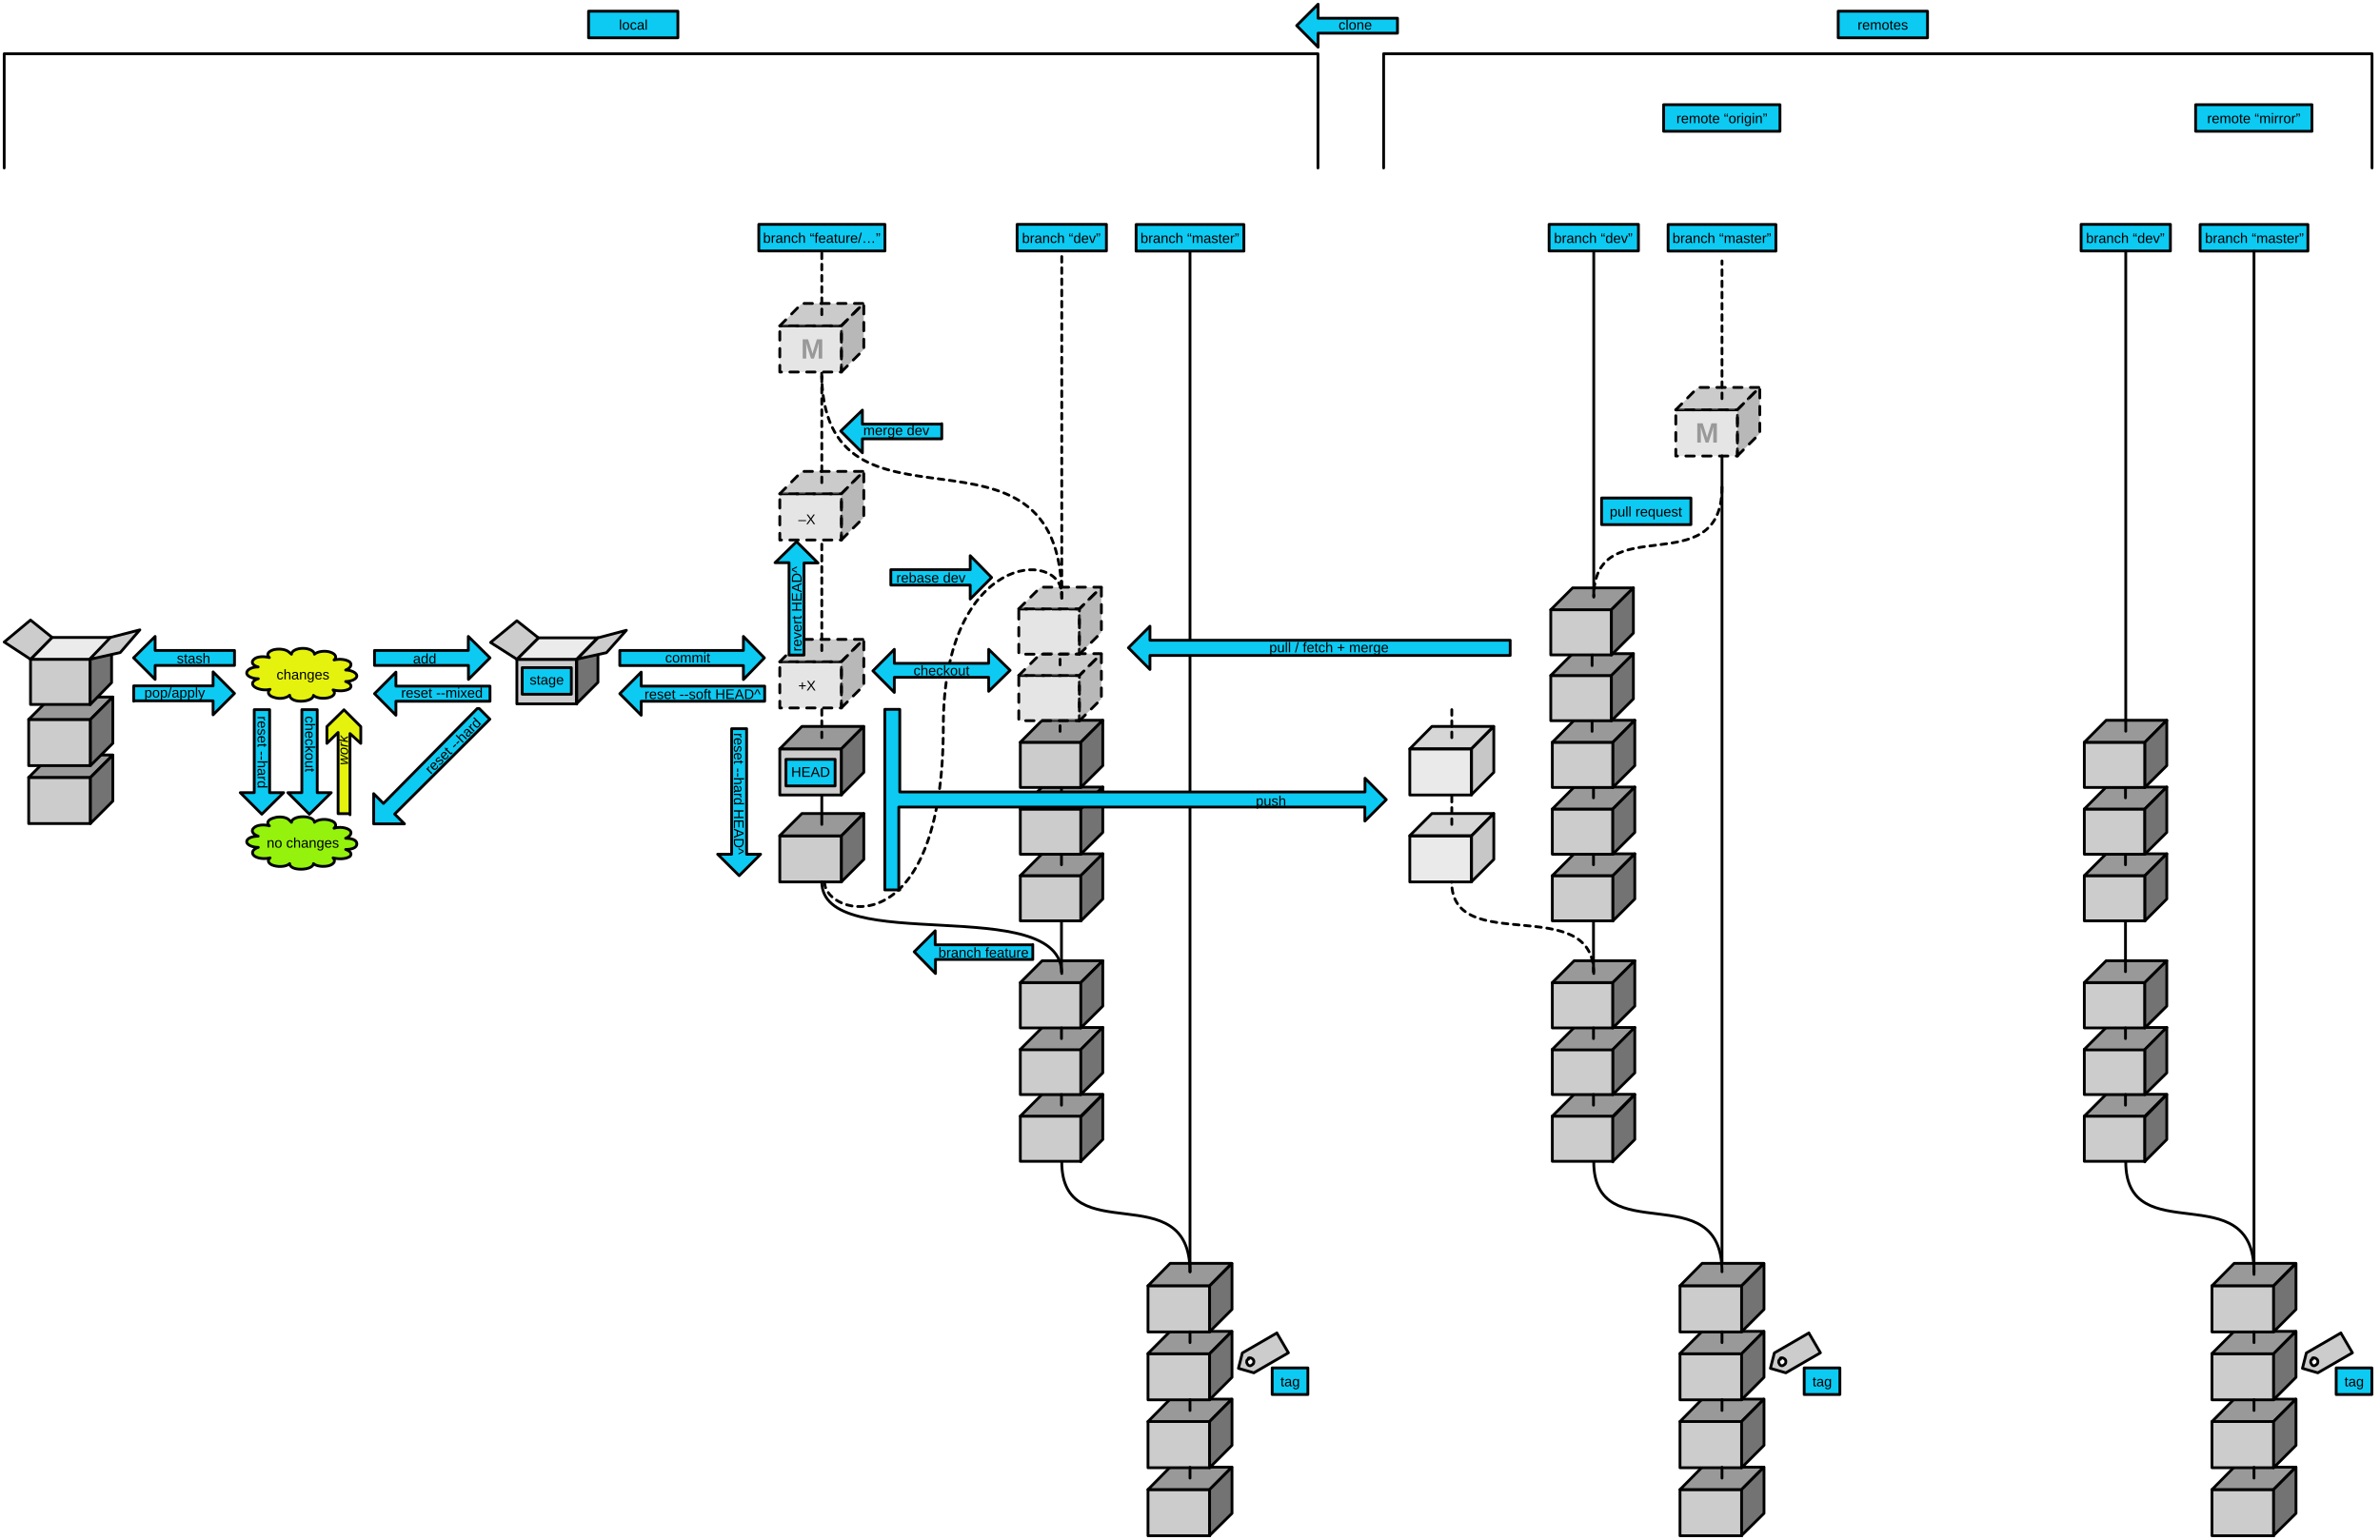
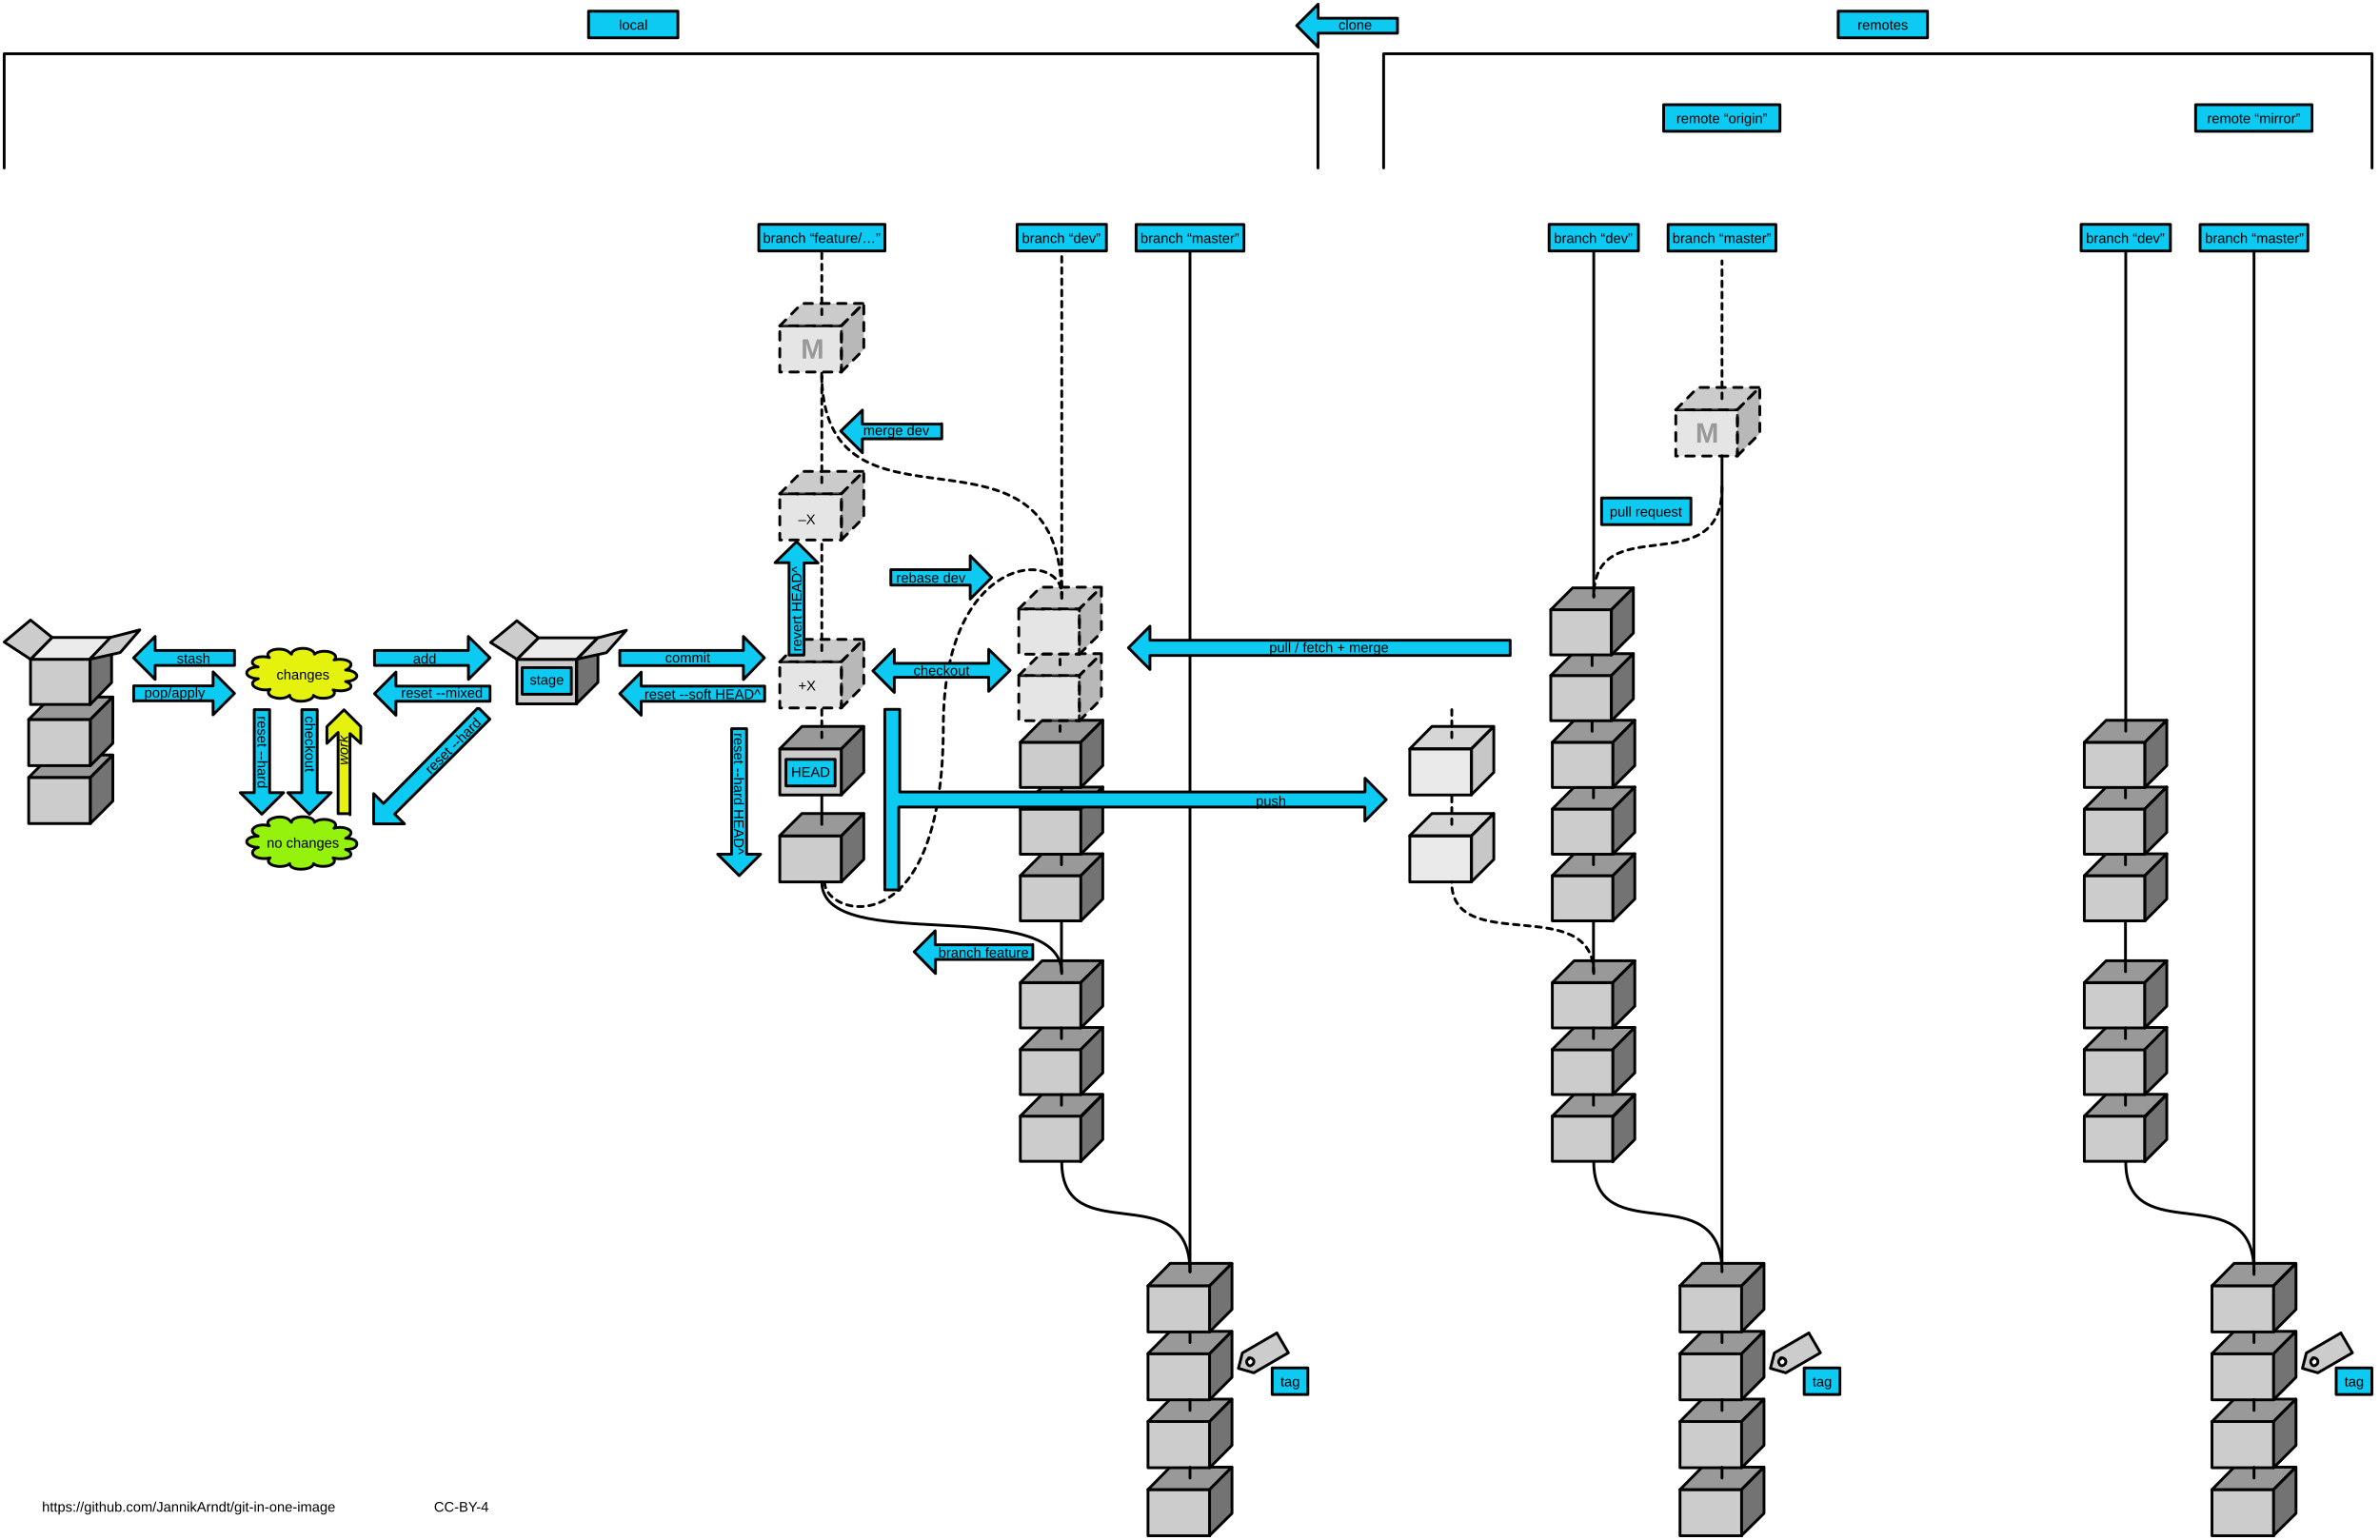
<svg xmlns="http://www.w3.org/2000/svg" fill-rule="evenodd" stroke-miterlimit="1.5" viewBox="0 0 1700 1100" clip-rule="evenodd" stroke-linecap="round" stroke-linejoin="round" font-family="'Arial'" font-size="10">
  <g id="mirror">
    <g id="master">
      <g id="header">
        <rect width="77" height="19" x="1571.5" y="160.4" fill="#0dcaf2" stroke="#000" stroke-width="2" />
        <text x="1575" y="173.6">branch “master”</text>
      </g>
      <g id="commits" stroke="#000" stroke-width="2">
        <g>
          <rect width="44.1" height="33" x="1580" y="1064.2" fill="#ccc" />
          <path fill="#999" d="M1580 1064.2l15.8-16h44l-15.8 16h-44z" />
          <path fill="#737373" d="M1624 1097l16-15.8v-33l-16 16v33z" />
        </g>
        <g>
          <rect width="44.1" height="33" x="1580" y="1015.6" fill="#ccc" />
          <path fill="#999" d="M1580 1015.6l15.8-16h44l-15.8 16h-44z" />
          <path fill="#737373" d="M1624 1048.6l16-16v-33l-16 16v33z" />
        </g>
        <g>
          <rect width="44.1" height="33" x="1580" y="967.1" fill="#ccc" />
          <path fill="#999" d="M1580 967l15.8-15.8h44l-15.8 16h-44z" />
          <path fill="#737373" d="M1624 1000l16-16v-32.8l-16 16v32.8z" />
        </g>
        <g>
          <rect width="44.1" height="33" x="1580" y="918.6" fill="#ccc" />
          <path fill="#999" d="M1580 918.6l15.8-16h44l-15.8 16h-44z" />
          <path fill="#737373" d="M1624 951.5l16-16v-32.8l-16 16v32.8z" />
        </g>
      </g>
      <g id="tag">
        <g>
          <rect width="25.5" height="19" x="1668.7" y="977.3" fill="#0dcaf2" stroke="#000" stroke-width="2" />
          <text x="1674.6" y="990.5">tag</text>
        </g>
        <path fill="#ccc" stroke="#000" stroke-width="2" d="M1672 952.3l8.3 14.2-24.7 14.3-11-3.2 2.8-11 24.7-14.3zm-20.3 18c1.2-.6 2.8 0 3.6 1.2.7 1.3.3 3-1 3.6-1 1-2.7 1-3.5-1-.7-1-.3-3 1-3z" />
      </g>
      <g id="lines" fill="none" stroke="#000" stroke-width="2">
        <path d="M1610 179.5v731" />
        <path d="M1610 959.2v-7.7" />
        <path d="M1610 1007.7v-7.7" />
        <path d="M1610 1056v-7.7" />
      </g>
    </g>
    <g id="dev">
      <g id="header1">
        <rect width="63.8" height="19" x="1486.5" y="160.3" fill="#0dcaf2" stroke="#000" stroke-width="2" />
        <text x="1490" y="173.6">branch “dev”</text>
      </g>
      <g id="commits1" stroke="#000" stroke-width="2">
        <g>
          <rect width="43.3" height="32.3" x="1488.8" y="797.4" fill="#ccc" />
          <path fill="#999" d="M1488.8 797.4l15.6-15.6h43.3l-15.6 15.6h-43z" />
          <path fill="#737373" d="M1532 829.8l15.7-15.7v-32l-15.7 16v32z" />
        </g>
        <g>
          <rect width="43.3" height="32.3" x="1488.8" y="749.7" fill="#ccc" />
          <path fill="#999" d="M1488.8 749.7l15.6-15.6h43.3l-15.7 16h-43z" />
          <path fill="#737373" d="M1532 782l15.7-15.5V734l-15.6 15.7V782z" />
        </g>
        <g>
          <rect width="43.3" height="32.3" x="1488.8" y="702.1" fill="#ccc" />
          <path fill="#999" d="M1488.8 702l15.6-15.6h43.3L1532 702h-43z" />
          <path fill="#737373" d="M1532 734.4l15.7-15.6v-32.4L1532 702v32.4z" />
        </g>
        <g>
          <rect width="43.3" height="32.3" x="1488.8" y="625.6" fill="#ccc" />
          <path fill="#999" d="M1488.8 625.6l15.6-15.6h43.3l-15.6 15.6h-43z" />
          <path fill="#737373" d="M1532 658l15.7-15.7V610l-15.6 15.6V658z" />
        </g>
        <g>
          <rect width="43.3" height="32.3" x="1488.8" y="578" fill="#ccc" />
          <path fill="#999" d="M1488.8 578l15.6-15.7h43.3L1532 578h-43z" />
          <path fill="#737373" d="M1532 610.3l15.7-15.6v-32.4L1532 578v32.3z" />
        </g>
        <g>
          <rect width="43.3" height="32.3" x="1488.8" y="530.3" fill="#ccc" />
          <path fill="#999" d="M1488.8 530.3l15.6-15.7h43.3l-15.6 15.7h-43z" />
          <path fill="#737373" d="M1532 562.6l15.7-15.6v-32.4l-15.6 15.7v32.3z" />
        </g>
      </g>
      <g id="lines1" fill="none" stroke="#000" stroke-width="2">
        <path d="M1518.2 742v-7.6" />
        <path d="M1518.2 789.6V782" />
        <path d="M1518.2 658v36.2" />
        <path d="M1518.2 617.8v-7.5" />
        <path d="M1518.2 570v-7.4" />
        <path d="M1518.4 522.4v-343" />
        <path d="M1610 908.6c0-70-91.6-14-91.6-78.6" />
      </g>
    </g>
  </g>
  <g id="origin">
    <g id="master1">
      <g>
        <g fill-opacity=".5" stroke="#000" stroke-width="2" stroke-dasharray="6 6 0 0">
          <rect width="44.1" height="33" x="1197" y="292.8" fill="#ccc" />
          <path fill="#999" d="M1197 292.8l15.8-16h44l-15.8 16h-44z" />
          <path fill="#737373" d="M1241 325.7l16-16v-33l-16 16v33z" />
        </g>
        <text x="1211" y="316.2" fill="#999" font-weight="700" font-size="20">M</text>
      </g>
      <path fill="none" stroke="#000" stroke-width="2" d="M1230 325.7v583" />
      <path fill="none" stroke="#000" stroke-width="2" d="M1230 284.8v-98.4" stroke-dasharray="4 4 0 0" />
      <g stroke="#000" stroke-width="2">
        <rect width="44.1" height="33" x="1200" y="1064.2" fill="#ccc" />
        <path fill="#999" d="M1200 1064.2l15.8-16h44l-15.8 16h-44z" />
        <path fill="#737373" d="M1244 1097l16-15.8v-33l-16 16v33z" />
      </g>
      <g stroke="#000" stroke-width="2">
        <rect width="44.1" height="33" x="1200" y="1015.6" fill="#ccc" />
        <path fill="#999" d="M1200 1015.6l15.8-16h44l-15.8 16h-44z" />
        <path fill="#737373" d="M1244 1048.6l16-16v-33l-16 16v33z" />
      </g>
      <g stroke="#000" stroke-width="2">
        <rect width="44.1" height="33" x="1200" y="967.1" fill="#ccc" />
        <path fill="#999" d="M1200 967l15.8-15.8h44l-15.8 16h-44z" />
        <path fill="#737373" d="M1244 1000l16-16v-32.8l-16 16v32.8z" />
      </g>
      <g stroke="#000" stroke-width="2">
        <rect width="44.1" height="33" x="1200" y="918.6" fill="#ccc" />
        <path fill="#999" d="M1200 918.6l15.8-16h44l-15.8 16h-44z" />
        <path fill="#737373" d="M1244 951.5l16-16v-32.8l-16 16v32.8z" />
      </g>
      <path fill="none" stroke="#000" stroke-width="2" d="M1230 959.2v-7.7" />
      <path fill="none" stroke="#000" stroke-width="2" d="M1230 1007.7v-7.7" />
      <path fill="none" stroke="#000" stroke-width="2" d="M1230 1056v-7.7" />
      <g>
        <rect width="25.5" height="19" x="1288.7" y="977.3" fill="#0dcaf2" stroke="#000" stroke-width="2" />
        <text x="1294.6" y="990.5">tag</text>
      </g>
      <path fill="#ccc" stroke="#000" stroke-width="2" d="M1292 952.3l8.3 14.2-24.7 14.3-11-3.2 2.8-11 24.7-14.3zm-20.3 18c1.2-.6 2.8 0 3.6 1.2.7 1.3.3 3-1 3.6-1 1-2.7 1-3.5-1-.7-1-.3-3 1-3z" />
      <g>
        <rect width="77" height="19" x="1191.5" y="160.4" fill="#0dcaf2" stroke="#000" stroke-width="2" />
        <text x="1194.6" y="173.6">branch “master”</text>
      </g>
    </g>
    <g id="dev1">
      <g>
        <rect width="63.8" height="19" x="1144" y="355.8" fill="#0dcaf2" stroke="#000" stroke-width="2" />
        <text x="1149.8" y="369">pull request</text>
      </g>
      <g stroke="#000" stroke-width="2">
        <rect width="43.3" height="32.3" x="1108.8" y="797.4" fill="#ccc" />
        <path fill="#999" d="M1108.8 797.4l15.6-15.6h43.3l-15.6 15.6h-43z" />
        <path fill="#737373" d="M1152 829.8l15.7-15.7v-32l-15.7 16v32z" />
      </g>
      <g stroke="#000" stroke-width="2">
        <rect width="43.3" height="32.3" x="1108.8" y="749.7" fill="#ccc" />
        <path fill="#999" d="M1108.8 749.7l15.6-15.6h43.3l-15.7 16h-43z" />
        <path fill="#737373" d="M1152 782l15.7-15.5V734l-15.6 15.7V782z" />
      </g>
      <g stroke="#000" stroke-width="2">
        <rect width="43.3" height="32.3" x="1108.8" y="702.1" fill="#ccc" />
        <path fill="#999" d="M1108.8 702l15.6-15.6h43.3L1152 702h-43z" />
        <path fill="#737373" d="M1152 734.4l15.7-15.6v-32.4L1152 702v32.4z" />
      </g>
      <path fill="none" stroke="#000" stroke-width="2" d="M1230 908.6c0-70-91.6-14-91.6-78.6" />
      <path fill="none" stroke="#000" stroke-width="2" d="M1138.2 742v-7.6" />
      <path fill="none" stroke="#000" stroke-width="2" d="M1138.2 789.6V782" />
      <path fill="none" stroke="#000" stroke-width="2" d="M1138.2 658v36.2" />
      <g stroke="#000" stroke-width="2">
        <rect width="43.3" height="32.3" x="1108.8" y="625.6" fill="#ccc" />
        <path fill="#999" d="M1108.8 625.6l15.6-15.6h43.3l-15.6 15.6h-43z" />
        <path fill="#737373" d="M1152 658l15.7-15.7V610l-15.6 15.6V658z" />
      </g>
      <g stroke="#000" stroke-width="2">
        <rect width="43.3" height="32.3" x="1108.8" y="578" fill="#ccc" />
        <path fill="#999" d="M1108.8 578l15.6-15.7h43.3L1152 578h-43z" />
        <path fill="#737373" d="M1152 610.3l15.7-15.6v-32.4L1152 578v32.3z" />
      </g>
      <path fill="none" stroke="#000" stroke-width="2" d="M1138.2 617.8v-7.5" />
      <g stroke="#000" stroke-width="2">
        <rect width="43.3" height="32.3" x="1108.8" y="530.3" fill="#ccc" />
        <path fill="#999" d="M1108.8 530.3l15.6-15.7h43.3l-15.6 15.7h-43z" />
        <path fill="#737373" d="M1152 562.6l15.7-15.6v-32.4l-15.6 15.7v32.3z" />
      </g>
      <path fill="none" stroke="#000" stroke-width="2" d="M1138.2 570v-7.4" />
      <g stroke="#000" stroke-width="2">
        <rect width="43.3" height="32.3" x="1107.7" y="482.6" fill="#ccc" />
        <path fill="#999" d="M1107.7 482.6l15.6-15.6h43.4l-15.7 15.6h-43.3z" />
        <path fill="#737373" d="M1151 515l15.7-15.7V467l-15.7 15.6V515z" />
      </g>
      <path fill="none" stroke="#000" stroke-width="2" d="M1137.2 522.5V515" />
      <g stroke="#000" stroke-width="2">
        <rect width="43.3" height="32.3" x="1107.7" y="435.6" fill="#ccc" />
        <path fill="#999" d="M1107.7 435.6l15.6-15.6h43.4l-15.7 15.6h-43.3z" />
        <path fill="#737373" d="M1151 468l15.7-15.7V420l-15.7 15.6V468z" />
      </g>
      <path fill="none" stroke="#000" stroke-width="2" d="M1137.2 475.5V468" />
      <g>
        <rect width="63.8" height="19" x="1106.5" y="160.3" fill="#0dcaf2" stroke="#000" stroke-width="2" />
        <text x="1110" y="173.6">branch “dev”</text>
      </g>
      <path fill="none" stroke="#000" stroke-width="2" d="M1138.4 425.8V179.5" />
      <path fill="none" stroke="#000" stroke-width="2" d="M1230 348c0 70-91.6 14-91.6 78.6" stroke-dasharray="4 4 0 0" />
    </g>
    <g id="feature" stroke="#000" stroke-width="2">
      <g fill-opacity=".4">
        <rect width="44.1" height="33" x="1007" y="597.1" fill="#ccc" />
        <path fill="#999" d="M1007 597l15.8-15.8h44l-15.8 16h-44z" />
        <path fill="#737373" d="M1051 630l16-16v-32.8l-16 16V630z" />
      </g>
      <g fill-opacity=".4">
        <rect width="44.1" height="33" x="1007" y="535" fill="#ccc" />
        <path fill="#999" d="M1007 535l15.8-16h44l-15.8 16h-44z" />
        <path fill="#737373" d="M1051 567.8l16-16V519l-16 16v32.8z" />
      </g>
      <path fill="none" d="M1138.4 695.5c0-58.4-101.5-11.6-101.5-65.5" stroke-dasharray="4 4 0 0" />
      <path fill="none" d="M1037 527v-21" stroke-dasharray="4 4 0 0" />
      <path fill="none" d="M1037 589v-20.8" stroke-dasharray="4 4 0 0" />
    </g>
  </g>
  <g id="local">
    <g id="master2">
      <g stroke="#000" stroke-width="2">
        <rect width="44.1" height="33" x="820" y="1064.2" fill="#ccc" />
        <path fill="#999" d="M820 1064.2l15.8-16h44l-15.8 16h-44z" />
        <path fill="#737373" d="M864 1097l16-15.8v-33l-16 16v33z" />
      </g>
      <g stroke="#000" stroke-width="2">
        <rect width="44.1" height="33" x="820" y="1015.6" fill="#ccc" />
        <path fill="#999" d="M820 1015.6l15.8-16h44l-15.8 16h-44z" />
        <path fill="#737373" d="M864 1048.6l16-16v-33l-16 16v33z" />
      </g>
      <g stroke="#000" stroke-width="2">
        <rect width="44.1" height="33" x="820" y="967.1" fill="#ccc" />
        <path fill="#999" d="M820 967l15.8-15.8h44l-15.8 16h-44z" />
        <path fill="#737373" d="M864 1000l16-16v-32.8l-16 16v32.8z" />
      </g>
      <g stroke="#000" stroke-width="2">
        <rect width="44.1" height="33" x="820" y="918.6" fill="#ccc" />
        <path fill="#999" d="M820 918.6l15.8-16h44l-15.8 16h-44z" />
        <path fill="#737373" d="M864 951.5l16-16v-32.8l-16 16v32.8z" />
      </g>
      <path fill="none" stroke="#000" stroke-width="2" d="M850 179.3v729.3" />
      <path fill="none" stroke="#000" stroke-width="2" d="M850 959.2v-7.7" />
      <path fill="none" stroke="#000" stroke-width="2" d="M850 1007.7v-7.7" />
      <path fill="none" stroke="#000" stroke-width="2" d="M850 1056v-7.7" />
      <g id="tag1">
        <rect width="25.5" height="19" x="908.7" y="977.3" fill="#0dcaf2" stroke="#000" stroke-width="2" />
        <text x="914.6" y="990.5">tag</text>
      </g>
      <path fill="#ccc" stroke="#000" stroke-width="2" d="M912 952.3l8.3 14.2-24.7 14.3-11-3.2 2.8-11 24.7-14.3zm-20.3 18c1.2-.6 2.8 0 3.6 1.2.7 1.3.3 3-1 3.6-1 1-2.7 1-3.5-1-.7-1-.3-3 1-3z" />
      <g>
        <rect width="77" height="19" x="811.5" y="160.4" fill="#0dcaf2" stroke="#000" stroke-width="2" />
        <text x="814.6" y="173.6">branch “master”</text>
      </g>
    </g>
    <g id="dev2">
      <g stroke="#000" stroke-width="2">
        <rect width="43.3" height="32.3" x="728.8" y="797.4" fill="#ccc" />
        <path fill="#999" d="M728.8 797.4l15.6-15.6h43.3L772 797.4h-43z" />
        <path fill="#737373" d="M772 829.8l15.7-15.7v-32L772 798v32z" />
      </g>
      <g stroke="#000" stroke-width="2">
        <rect width="43.3" height="32.3" x="728.8" y="749.7" fill="#ccc" />
        <path fill="#999" d="M728.8 749.7l15.6-15.6h43.3L772 750h-43z" />
        <path fill="#737373" d="M772 782l15.7-15.5V734L772 749.8V782z" />
      </g>
      <g stroke="#000" stroke-width="2">
        <rect width="43.3" height="32.3" x="728.8" y="702.1" fill="#ccc" />
        <path fill="#999" d="M728.8 702l15.6-15.6h43.3L772 702h-43z" />
        <path fill="#737373" d="M772 734.4l15.7-15.6v-32.4L772 702v32.4z" />
      </g>
      <path fill="none" stroke="#000" stroke-width="2" d="M850 908.6c0-70-91.6-14-91.6-78.6" />
      <path fill="none" stroke="#000" stroke-width="2" d="M758.2 742v-7.6" />
      <path fill="none" stroke="#000" stroke-width="2" d="M758.2 789.6V782" />
      <path fill="none" stroke="#000" stroke-width="2" d="M758.2 658v36.2" />
      <g stroke="#000" stroke-width="2">
        <rect width="43.3" height="32.3" x="728.8" y="625.6" fill="#ccc" />
        <path fill="#999" d="M728.8 625.6l15.6-15.6h43.3L772 625.6h-43z" />
        <path fill="#737373" d="M772 658l15.7-15.7V610L772 625.6V658z" />
      </g>
      <g stroke="#000" stroke-width="2">
        <rect width="43.3" height="32.3" x="728.8" y="578" fill="#ccc" />
        <path fill="#999" d="M728.8 578l15.6-15.7h43.3L772 578h-43z" />
        <path fill="#737373" d="M772 610.3l15.7-15.6v-32.4L772 578v32.3z" />
      </g>
      <path fill="none" stroke="#000" stroke-width="2" d="M758.2 617.8v-7.5" />
      <g stroke="#000" stroke-width="2">
        <rect width="43.3" height="32.3" x="728.8" y="530.3" fill="#ccc" />
        <path fill="#999" d="M728.8 530.3l15.6-15.7h43.3L772 530.3h-43z" />
        <path fill="#737373" d="M772 562.6l15.7-15.6v-32.4L772 530.3v32.3z" />
      </g>
      <path fill="none" stroke="#000" stroke-width="2" d="M758.2 570v-7.4" />
      <g fill-opacity=".5" stroke="#000" stroke-width="2" stroke-dasharray="6 6 0 0">
        <rect width="43.3" height="32.3" x="727.7" y="482.6" fill="#ccc" />
        <path fill="#999" d="M727.7 482.6l15.6-15.6h43.4L771 482.6h-43.3z" />
        <path fill="#737373" d="M771 515l15.7-15.7V467L771 482.6V515z" />
      </g>
      <path fill="none" stroke="#000" stroke-width="2" d="M757.2 522.5V515" stroke-dasharray="4 4 0 0" />
      <g fill-opacity=".5" stroke="#000" stroke-width="2" stroke-dasharray="6 6 0 0">
        <rect width="43.3" height="32.3" x="727.7" y="435.1" fill="#ccc" />
        <path fill="#999" d="M727.7 435l15.6-15.5h43.4L771 435h-43.3z" />
        <path fill="#737373" d="M771 467.4l15.7-15.6v-32.3L771 435v32.4z" />
      </g>
      <path fill="none" stroke="#000" stroke-width="2" d="M757.2 475v-7.6" stroke-dasharray="4 4 0 0" />
      <path fill="none" stroke="#000" stroke-width="2" d="M758.4 427.3V179.5" stroke-dasharray="4 4 0 0" />
      <g>
        <rect width="63.8" height="19" x="726.5" y="160.3" fill="#0dcaf2" stroke="#000" stroke-width="2" />
        <text x="730" y="173.6">branch “dev”</text>
      </g>
    </g>
    <g id="feature1">
      <g stroke="#000" stroke-width="2">
        <rect width="44.1" height="33" x="557" y="597.1" fill="#ccc" />
        <path fill="#999" d="M557 597l15.8-15.8h44l-15.8 16h-44z" />
        <path fill="#737373" d="M601 630l16-16v-32.8l-16 16V630z" />
      </g>
      <g stroke="#000" stroke-width="2">
        <rect width="44.1" height="33" x="557" y="535" fill="#ccc" />
        <path fill="#999" d="M557 535l15.8-16h44L601 535h-44z" />
        <path fill="#737373" d="M601 567.8l16-16V519l-16 16v32.8z" />
      </g>
      <g fill-opacity=".5" stroke="#000" stroke-width="2" stroke-dasharray="6 6 0 0">
        <rect width="44.1" height="33" x="557" y="472.8" fill="#ccc" />
        <path fill="#999" d="M557 472.8l15.8-16h44l-15.8 16h-44z" />
        <path fill="#737373" d="M601 505.7l16-16v-33l-16 16v33z" />
      </g>
      <path fill="none" stroke="#000" stroke-width="2" d="M758.4 695.5C758.4 637 587 684 587 630" />
      <path fill="none" stroke="#000" stroke-width="2" d="M758.4 427.3c0-144-171.5-28.5-171.5-161.6" stroke-dasharray="4 4 0 0" />
      <path fill="none" stroke="#000" stroke-width="2" d="M587 527v-21" stroke-dasharray="4 4 0 0" />
      <g fill-opacity=".5" stroke="#000" stroke-width="2" stroke-dasharray="6 6 0 0">
        <rect width="44.1" height="33" x="557" y="352.8" fill="#ccc" />
        <path fill="#999" d="M557 352.8l15.8-16h44l-15.8 16h-44z" />
        <path fill="#737373" d="M601 385.7l16-16v-33l-16 16v33z" />
      </g>
      <path fill="none" stroke="#000" stroke-width="2" d="M587 464.8v-78" stroke-dasharray="4 4 0 0" />
      <g>
        <g fill-opacity=".5" stroke="#000" stroke-width="2" stroke-dasharray="6 6 0 0">
          <rect width="44.1" height="33" x="557" y="232.8" fill="#ccc" />
          <path fill="#999" d="M557 232.8l15.8-16h44l-15.8 16h-44z" />
          <path fill="#737373" d="M601 265.7l16-16v-33l-16 16v33z" />
        </g>
        <text x="572" y="256.2" fill="#999" font-weight="700" font-size="20">M</text>
      </g>
      <path fill="none" stroke="#000" stroke-width="2" d="M587 344.8v-79" stroke-dasharray="4 4 0 0" />
      <path fill="none" stroke="#000" stroke-width="2" d="M587 224.8v-45.5" stroke-dasharray="4 4 0 0" />
      <path fill="none" stroke="#000" stroke-width="2" d="M587 589v-20.8" />
      <g>
        <path fill="#0dcaf2" stroke="#000" stroke-width="2" d="M574.3 468h-10.7v-66h-10l15.4-15 15.3 15.2h-10V468z" />
        <g transform="rotate(-90 124.833 711.887)">
          <text x="371.3" y="1159.6">revert HEAD^</text>
        </g>
      </g>
      <g>
        <path fill="#0dcaf2" stroke="#000" stroke-width="2" d="M522.6 520.6h10.7v89.7h10L528 625.6l-15.4-15.3h10v-89.7z" />
        <g transform="rotate(90 972.05 277.18)">
          <text x="1218.5" y="725">reset --hard HEAD^</text>
        </g>
      </g>
      <g>
        <rect width="35.1" height="19" x="561.4" y="542.5" fill="#0dcaf2" stroke="#000" stroke-width="2" />
        <text x="565.1" y="555">HEAD</text>
      </g>
      <g>
        <g>
          <path fill="#0dcaf2" stroke="#000" stroke-width="2" d="M672.7 302.7v10.8H616v10L600.5 308l15.5-15v10h56.7z" />
        </g>
        <text x="616.6" y="310.9">merge dev</text>
      </g>
      <g>
        <g>
          <path fill="#0dcaf2" stroke="#000" stroke-width="2" d="M737.7 674.8v10.7h-69.5v10L653 680l15-15v10h69.5z" />
        </g>
        <text x="670.3" y="684">branch feature</text>
      </g>
      <g>
        <path fill="#0dcaf2" stroke="#000" stroke-width="2" d="M636.3 407v11H693v10l15.3-15.4L693 397v10h-56.7z" />
      </g>
      <text x="640.2" y="416.2">rebase dev</text>
      <text x="570.2" y="493.3">+X</text>
      <text x="570.2" y="374.5">–X</text>
      <g>
        <rect width="90.1" height="19" x="542" y="160.3" fill="#0dcaf2" stroke="#000" stroke-width="2" />
        <text x="545" y="173.5">branch “feature/…”</text>
      </g>
      <path fill="none" stroke="#000" stroke-width="2" d="M589 630.3c0 24.5 84.8 47.3 84.8-111.4 0-124 84.6-127 84.6-94" stroke-dasharray="4 4 0 0" />
      <g>
        <path fill="#0dcaf2" stroke="#000" stroke-width="2" d="M638.8 484.7v10l-15.3-15.4 15.3-15.4v10h67.4v-10l15.3 15-15.3 15v-10h-67.4z" />
        <text x="652.5" y="482.5">checkout</text>
      </g>
    </g>
    <g id="stage">
      <g stroke="#000" stroke-width="2">
        <g>
          <rect width="42.5" height="31.8" x="369.2" y="471.1" fill="#ccc" />
          <path fill="#ebebeb" d="M369.2 471l15.4-15.3H427L412 471h-42.6z" />
          <path fill="#737373" d="M411.8 502.8l15.3-15.3v-31.8L412 471v32z" />
        </g>
        <path fill="#ccc" d="M384.6 455.7l-15.4-12.2-18.8 15.5 18.8 12 15.4-15.3z" />
        <path fill="#ccc" d="M411.8 471l21.4-4.7 14.2-16-20.3 5.4-15 15.3z" />
      </g>
      <g id="action:-commit">
        <path fill="#0dcaf2" stroke="#000" stroke-width="2" d="M442.7 475.4v-10.7H531v-10l15 15.3-15 15.5v-10h-88.3z" />
        <text x="475.1" y="473.3">commit</text>
      </g>
      <g id="action:-reset-mixed">
        <g>
          <path fill="#0dcaf2" stroke="#000" stroke-width="2" d="M350 490.2V501h-67.2v10l-15.3-15.4 15.3-15.4v10h67z" />
        </g>
        <text x="286.5" y="498.4">reset --mixed</text>
      </g>
      <g id="action:-add">
        <g>
          <path fill="#0dcaf2" stroke="#000" stroke-width="2" d="M267.5 475.4v-10.7h67v-10L350 470l-15.4 15.4v-10h-67z" />
        </g>
        <text x="295" y="474">add</text>
      </g>
      <g id="action:-reset-hard">
        <g>
          <path fill="#0dcaf2" stroke="#000" stroke-width="2" d="M342.3 506.2l7.6 7.6-68 67.8 7 7h-22V567l7 7 67-67.8z" />
        </g>
        <g transform="rotate(-45 -112.637 397.295)">
          <text x="74.1" y="805">reset --hard</text>
        </g>
      </g>
      <g id="action:-reset-soft">
        <g>
          <path fill="#0dcaf2" stroke="#000" stroke-width="2" d="M546.2 490.2V501H458v10l-15.3-15.4 15.3-15.4v10h88.2z" />
        </g>
        <text x="460.3" y="499.4">reset --soft HEAD^</text>
      </g>
      <g id="stage1">
        <rect width="35.1" height="19" x="373" y="477" fill="#0dcaf2" stroke="#000" stroke-width="2" />
        <text x="378.3" y="489.1">stage</text>
      </g>
    </g>
    <g id="working-dir">
      <g id="no-changes">
        <path fill="#94f20d" stroke="#000" stroke-width="2" d="M208.2 587.5c0-2.3 3.7-4 8.2-4 4.5 0 8.2 1.7 8.2 4 2.2-2 7.2-2.7 11-1.5 4 1 5.4 3.7 3 5.7 4-1.2 9-.5 11.3 1.5 2 2 0 4.5-3 5.7 4 0 8 1 8 4s-4 4-8 4c3 1 5 3 3 5-3 2-8 2-12 1 2 2 1 4.4-3 5.6-4 1-9 .4-11-1.5 0 2.3-4 4-9 4s-8-1.7-8-4c-2 2-7 2.6-11 1.5-4-1-5.5-3.6-3-5.6-4 1-9 .5-11.4-1.5-2.3-2-1-4.8 3-6-4.6 0-8.3-2-8.3-4 0-2.4 3.7-4 8.2-4-4-1.4-5.4-4-3-6 2-2 7-2.6 11-1.4-2.3-2-1-4.5 3-5.6 4-1.4 9-.7 11 1.3z" />
        <text x="190.5" y="605.6">no changes</text>
      </g>
      <g id="changes">
        <path fill="#e5f20d" stroke="#000" stroke-width="2" d="M208.2 467.4c0-2.3 3.7-4.2 8.2-4.2 4.5 0 8.2 2 8.2 4.2 2.2-2 7.2-2.7 11-1.6 4 1.2 5.4 3.7 3 5.7 4-1 9-.4 11.3 1.5 2 2 0 4.6-3 5.7 4 0 8 2 8 4.2s-4 4-8 4c3 1 5 3 3 5-3 2-8 2-12 1 2 2 1 4.4-3 5.5-4 1-9 .4-11-1.6 0 2.3-4 4.2-9 4.2s-8-2-8-4.3c-2 2-7 3-11 1.6-4-1-5.5-3.8-3-5.8-4 1-9 0-11.4-2-2.3-2-1-4.4 3-5.6-4.6 0-8.3-2-8.3-4 0-2.5 3.7-4.4 8.2-4.4-4-1-5.4-3.5-3-5.5 2-2 7-2.3 11-1.2-2.3-2-1-4.4 3-5.6 4-1 9-.3 11 1.7z" />
        <text x="197.5" y="485.4">changes</text>
      </g>
      <g id="work">
        <path fill="#e5f20d" stroke="#000" stroke-width="2" d="M250 581.3h-8.5v-58l-8 7.8v-12l12.2-12 12 12v12l-7.7-7v58z" />
        <g transform="rotate(-90 -123.492 677.054)">
          <text x="7" y="1049.1" font-style="italic">work</text>
        </g>
      </g>
      <g id="action:-checkout">
        <path fill="#0dcaf2" stroke="#000" stroke-width="2" d="M215.8 507h10.8v59.3h10L221 581.7l-15.4-15.4h10V507z" />
        <g transform="rotate(90 665.648 265.114)">
          <text x="912.1" y="712.8">checkout</text>
        </g>
      </g>
      <g id="action:-reset">
        <path fill="#0dcaf2" stroke="#000" stroke-width="2" d="M181.8 507h10.8v59.3h10L187 581.7l-15.4-15.4h10V507z" />
        <g transform="rotate(90 631.648 265.114)">
          <text x="878.1" y="712.8">reset --hard</text>
        </g>
      </g>
    </g>
    <g id="stash">
      <g stroke="#000" stroke-width="2">
        <rect width="44.1" height="33" x="20.5" y="555.4" fill="#ccc" />
        <path fill="#999" d="M20.5 555.4l16-16h44l-16 16h-44z" />
        <path fill="#737373" d="M64.6 588.3l16-16v-32.8l-16 16v32.8z" />
      </g>
      <g stroke="#000" stroke-width="2">
        <rect width="44.1" height="33" x="20.5" y="514" fill="#ccc" />
        <path fill="#999" d="M20.5 514l16-16h44l-16 16h-44z" />
        <path fill="#737373" d="M64.6 547l16-16v-33l-16 16v33z" />
      </g>
      <g stroke="#000" stroke-width="2">
        <g>
          <rect width="42.6" height="32.3" x="21.8" y="471" fill="#ccc" />
          <path fill="#ebebeb" d="M21.8 471l15.4-15.6h42.5L64.4 471H21.8z" />
          <path fill="#737373" d="M64.4 503.4l15.3-15.7v-32.3L64.4 471v32.4z" />
        </g>
        <path fill="#ccc" d="M37.2 455.4L21.8 443 3 458.7 21.8 471l15.4-15.6z" />
        <path fill="#ccc" d="M64.4 471l21.5-4.8 14-16.2-21 5.4L64 471z" />
      </g>
      <g id="action:-stash">
        <g>
          <path fill="#0dcaf2" stroke="#000" stroke-width="2" d="M167.5 464.7v10.7h-56.7v10L95.4 470l15.4-15.3v10h56.7z" />
        </g>
        <text x="126.3" y="473.8">stash</text>
      </g>
      <g id="action:-pop">
        <g>
          <path fill="#0dcaf2" stroke="#000" stroke-width="2" d="M95.5 501v-11h56.7v-10l15.3 15.4-15.3 15.3v-10H95.5z" />
        </g>
        <text x="103.1" y="498.3">pop/apply</text>
      </g>
    </g>
  </g>
  <g id="pull-and-push">
    <g id="pull">
      <path id="action:-pull" fill="#0dcaf2" stroke="#000" stroke-width="2" d="M1078.7 457.5v10.8H821.4v10L806 462.8l15.4-15.4v10h257.3z" />
      <text x="906.6" y="466">pull / fetch + merge</text>
    </g>
    <g id="push">
      <path id="action:-push" fill="#0dcaf2" stroke="#000" stroke-width="2" d="M642.7 635.8H632v-129h10.7v59H975V556l15.2 15.3-15.3 15.3v-10H642V636z" />
      <text x="897" y="575.7">push</text>
    </g>
  </g>
  <g id="remote-and-local">
    <g>
      <rect width="63.8" height="19" x="1313" y="8" fill="#0dcaf2" stroke="#000" stroke-width="2" />
      <text x="1326.8" y="21.2">remotes</text>
    </g>
    <g>
      <rect width="63.8" height="19" x="420.4" y="8" fill="#0dcaf2" stroke="#000" stroke-width="2" />
      <text x="442.1" y="21.2">local</text>
    </g>
    <g>
      <rect width="83.1" height="19" x="1188.3" y="74.8" fill="#0dcaf2" stroke="#000" stroke-width="2" />
      <text x="1197.4" y="88">remote “origin”</text>
    </g>
    <g>
      <rect width="83.1" height="19" x="1568.3" y="74.8" fill="#0dcaf2" stroke="#000" stroke-width="2" />
      <text x="1576.5" y="88">remote “mirror”</text>
    </g>
    <g>
      <path fill="#0dcaf2" stroke="#000" stroke-width="2" d="M998.2 13v10.7h-56.7v10l-15.3-15.4L941.5 3v10h56.7z" />
    </g>
    <text x="956.1" y="21.2">clone</text>
    <path fill="none" stroke="#000" stroke-width="2" d="M988.3 120V38.4h706V120" />
    <path fill="none" stroke="#000" stroke-width="2" d="M941.4 120V38.4H3V120" />
  </g>
+   <g id="source-and-license">
+     <text x="30px" y="1080px">https://github.com/JannikArndt/git-in-one-image</text>
+     <text x="310px" y="1080px">CC-BY-4</text>
+   </g>
</svg>
